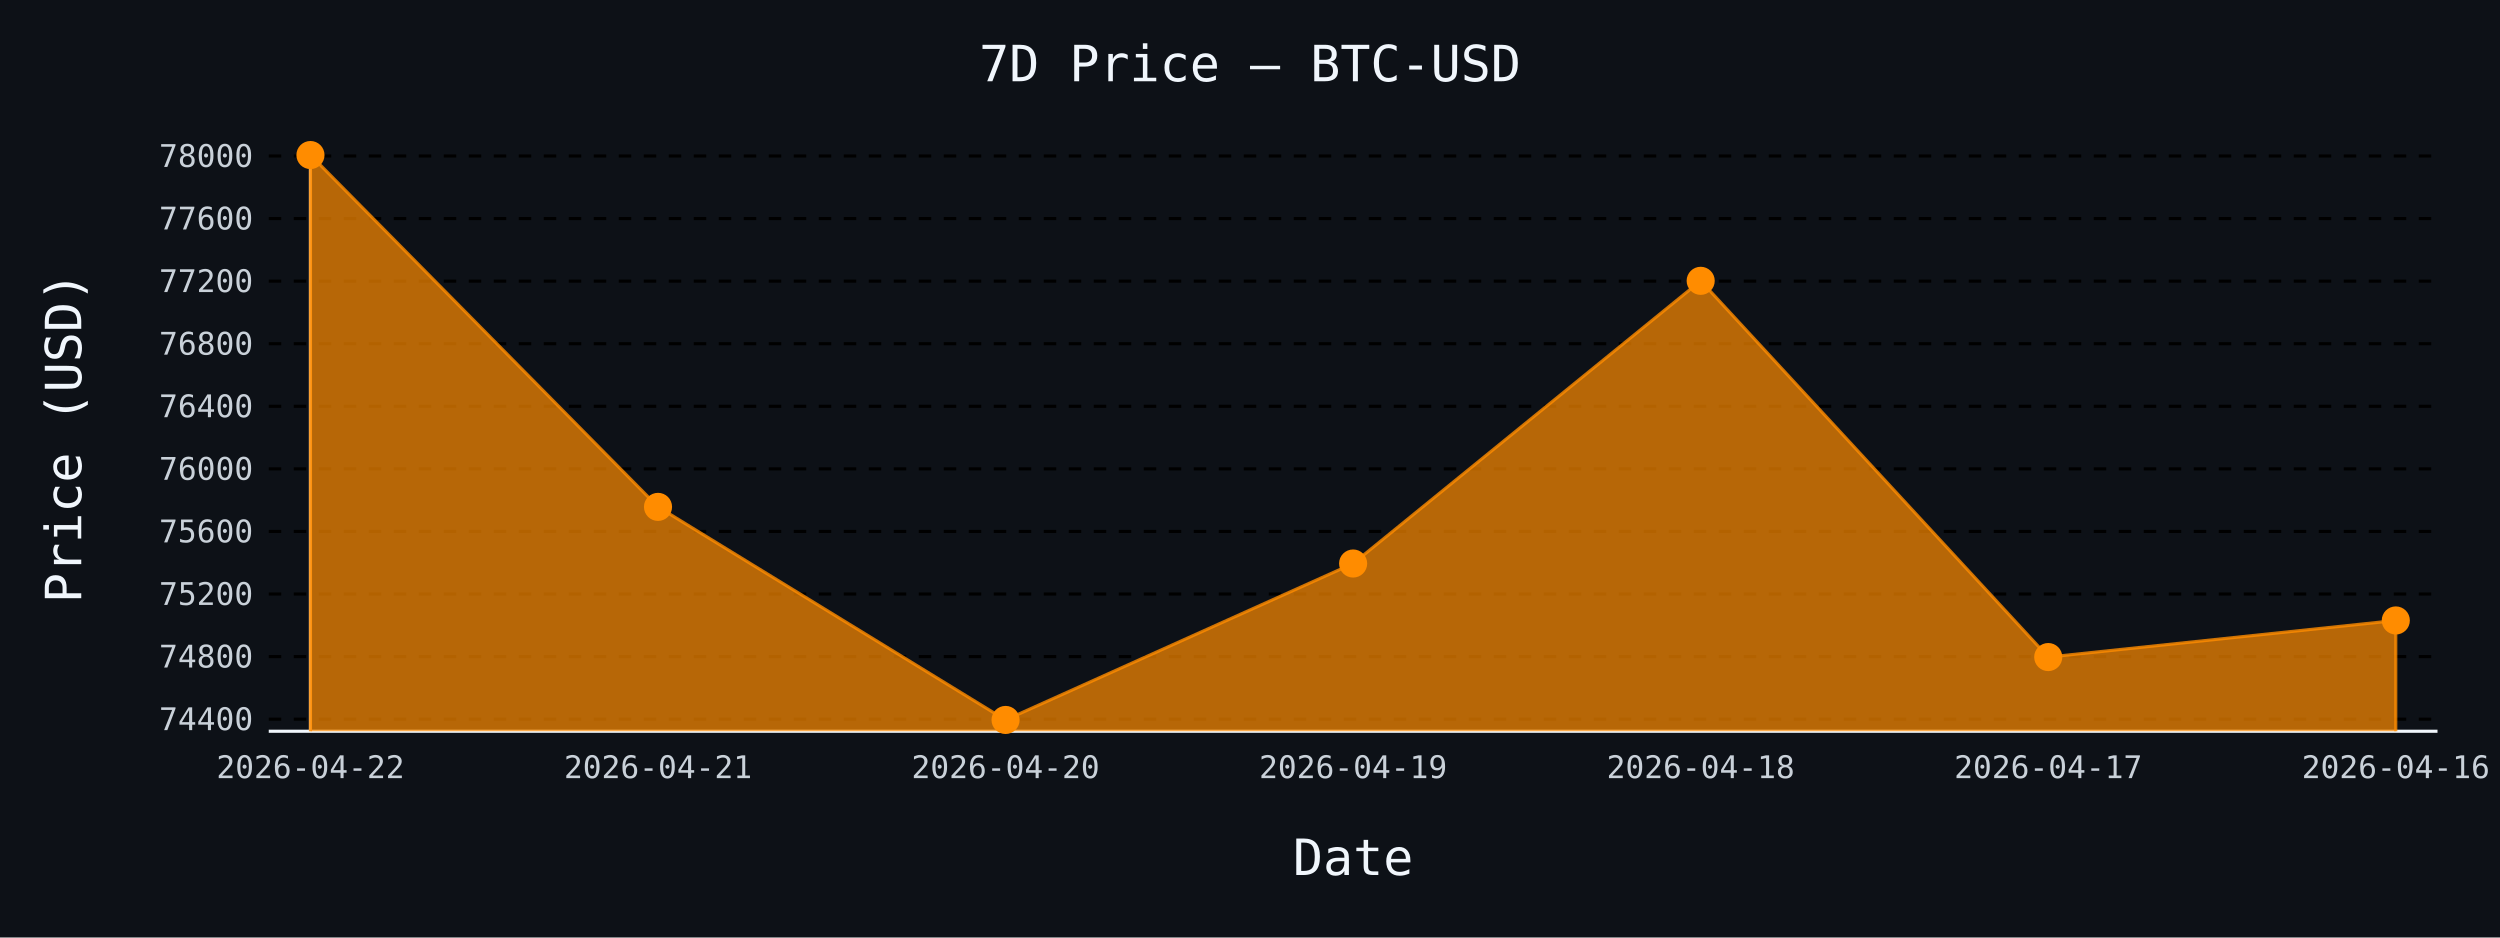
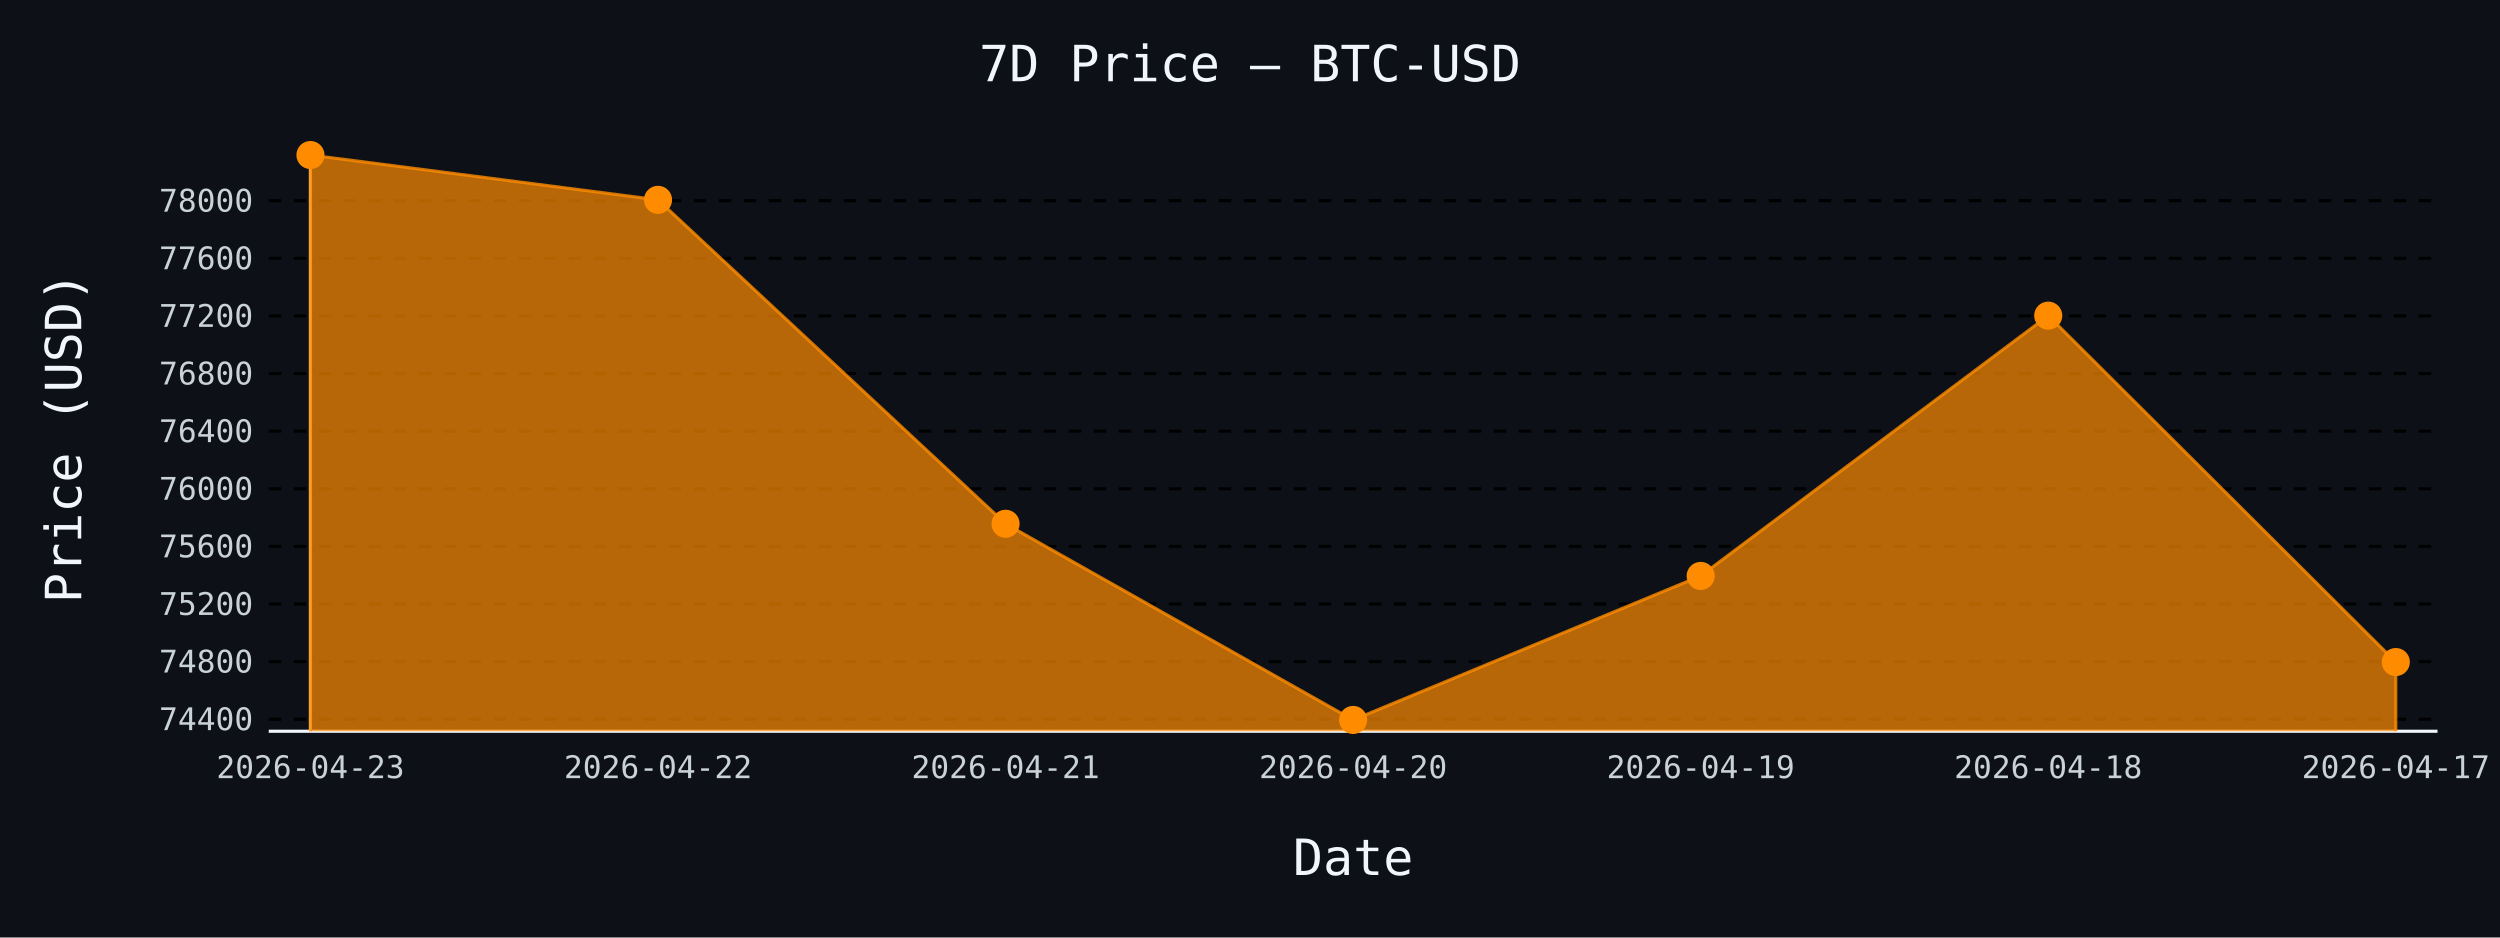
- <svg xmlns="http://www.w3.org/2000/svg" id="chart-4adca497-4587-43ea-b2f5-0538d1fda0be" class="pygal-chart" viewBox="0 0 800 300">
+ <svg xmlns="http://www.w3.org/2000/svg" id="chart-3cd0dd3b-7656-499c-b1e7-453746e702b7" class="pygal-chart" viewBox="0 0 800 300">
  <defs>
-     <style type="text/css">#chart-4adca497-4587-43ea-b2f5-0538d1fda0be{-webkit-user-select:none;-webkit-font-smoothing:antialiased;font-family:monospace}#chart-4adca497-4587-43ea-b2f5-0538d1fda0be .title{font-family:monospace;font-size:16px}#chart-4adca497-4587-43ea-b2f5-0538d1fda0be .legends .legend text{font-family:monospace;font-size:14px}#chart-4adca497-4587-43ea-b2f5-0538d1fda0be .axis text{font-family:monospace;font-size:10px}#chart-4adca497-4587-43ea-b2f5-0538d1fda0be .axis text.major{font-family:monospace;font-size:10px}#chart-4adca497-4587-43ea-b2f5-0538d1fda0be .text-overlay text.value{font-family:monospace;font-size:16px}#chart-4adca497-4587-43ea-b2f5-0538d1fda0be .text-overlay text.label{font-family:monospace;font-size:10px}#chart-4adca497-4587-43ea-b2f5-0538d1fda0be .tooltip{font-family:monospace;font-size:14px}#chart-4adca497-4587-43ea-b2f5-0538d1fda0be text.no_data{font-family:monospace;font-size:64px}
- #chart-4adca497-4587-43ea-b2f5-0538d1fda0be{background-color:#0d1117}#chart-4adca497-4587-43ea-b2f5-0538d1fda0be path,#chart-4adca497-4587-43ea-b2f5-0538d1fda0be line,#chart-4adca497-4587-43ea-b2f5-0538d1fda0be rect,#chart-4adca497-4587-43ea-b2f5-0538d1fda0be circle{-webkit-transition:150ms;-moz-transition:150ms;transition:150ms}#chart-4adca497-4587-43ea-b2f5-0538d1fda0be .graph &gt; .background{fill:#0d1117}#chart-4adca497-4587-43ea-b2f5-0538d1fda0be .plot &gt; .background{fill:#0d1117}#chart-4adca497-4587-43ea-b2f5-0538d1fda0be .graph{fill:#c9d1d9}#chart-4adca497-4587-43ea-b2f5-0538d1fda0be text.no_data{fill:#f0f6fc}#chart-4adca497-4587-43ea-b2f5-0538d1fda0be .title{fill:#f0f6fc}#chart-4adca497-4587-43ea-b2f5-0538d1fda0be .legends .legend text{fill:#c9d1d9}#chart-4adca497-4587-43ea-b2f5-0538d1fda0be .legends .legend:hover text{fill:#f0f6fc}#chart-4adca497-4587-43ea-b2f5-0538d1fda0be .axis .line{stroke:#f0f6fc}#chart-4adca497-4587-43ea-b2f5-0538d1fda0be .axis .guide.line{stroke:#8b949e}#chart-4adca497-4587-43ea-b2f5-0538d1fda0be .axis .major.line{stroke:#c9d1d9}#chart-4adca497-4587-43ea-b2f5-0538d1fda0be .axis text.major{fill:#f0f6fc}#chart-4adca497-4587-43ea-b2f5-0538d1fda0be .axis.y .guides:hover .guide.line,#chart-4adca497-4587-43ea-b2f5-0538d1fda0be .line-graph .axis.x .guides:hover .guide.line,#chart-4adca497-4587-43ea-b2f5-0538d1fda0be .stackedline-graph .axis.x .guides:hover .guide.line,#chart-4adca497-4587-43ea-b2f5-0538d1fda0be .xy-graph .axis.x .guides:hover .guide.line{stroke:#f0f6fc}#chart-4adca497-4587-43ea-b2f5-0538d1fda0be .axis .guides:hover text{fill:#f0f6fc}#chart-4adca497-4587-43ea-b2f5-0538d1fda0be .reactive{fill-opacity:.7;stroke-opacity:.8;stroke-width:1}#chart-4adca497-4587-43ea-b2f5-0538d1fda0be .ci{stroke:#c9d1d9}#chart-4adca497-4587-43ea-b2f5-0538d1fda0be .reactive.active,#chart-4adca497-4587-43ea-b2f5-0538d1fda0be .active .reactive{fill-opacity:.8;stroke-opacity:.9;stroke-width:4}#chart-4adca497-4587-43ea-b2f5-0538d1fda0be .ci .reactive.active{stroke-width:1.5}#chart-4adca497-4587-43ea-b2f5-0538d1fda0be .series text{fill:#f0f6fc}#chart-4adca497-4587-43ea-b2f5-0538d1fda0be .tooltip rect{fill:#0d1117;stroke:#f0f6fc;-webkit-transition:opacity 150ms;-moz-transition:opacity 150ms;transition:opacity 150ms}#chart-4adca497-4587-43ea-b2f5-0538d1fda0be .tooltip .label{fill:#c9d1d9}#chart-4adca497-4587-43ea-b2f5-0538d1fda0be .tooltip .label{fill:#c9d1d9}#chart-4adca497-4587-43ea-b2f5-0538d1fda0be .tooltip .legend{font-size:.8em;fill:#8b949e}#chart-4adca497-4587-43ea-b2f5-0538d1fda0be .tooltip .x_label{font-size:.6em;fill:#f0f6fc}#chart-4adca497-4587-43ea-b2f5-0538d1fda0be .tooltip .xlink{font-size:.5em;text-decoration:underline}#chart-4adca497-4587-43ea-b2f5-0538d1fda0be .tooltip .value{font-size:1.5em}#chart-4adca497-4587-43ea-b2f5-0538d1fda0be .bound{font-size:.5em}#chart-4adca497-4587-43ea-b2f5-0538d1fda0be .max-value{font-size:.75em;fill:#8b949e}#chart-4adca497-4587-43ea-b2f5-0538d1fda0be .map-element{fill:#0d1117;stroke:#8b949e !important}#chart-4adca497-4587-43ea-b2f5-0538d1fda0be .map-element .reactive{fill-opacity:inherit;stroke-opacity:inherit}#chart-4adca497-4587-43ea-b2f5-0538d1fda0be .color-0,#chart-4adca497-4587-43ea-b2f5-0538d1fda0be .color-0 a:visited{stroke:#ff8c00;fill:#ff8c00}#chart-4adca497-4587-43ea-b2f5-0538d1fda0be .text-overlay .color-0 text{fill:black}
- #chart-4adca497-4587-43ea-b2f5-0538d1fda0be text.no_data{text-anchor:middle}#chart-4adca497-4587-43ea-b2f5-0538d1fda0be .guide.line{fill:none}#chart-4adca497-4587-43ea-b2f5-0538d1fda0be .centered{text-anchor:middle}#chart-4adca497-4587-43ea-b2f5-0538d1fda0be .title{text-anchor:middle}#chart-4adca497-4587-43ea-b2f5-0538d1fda0be .legends .legend text{fill-opacity:1}#chart-4adca497-4587-43ea-b2f5-0538d1fda0be .axis.x text{text-anchor:middle}#chart-4adca497-4587-43ea-b2f5-0538d1fda0be .axis.x:not(.web) text[transform]{text-anchor:start}#chart-4adca497-4587-43ea-b2f5-0538d1fda0be .axis.x:not(.web) text[transform].backwards{text-anchor:end}#chart-4adca497-4587-43ea-b2f5-0538d1fda0be .axis.y text{text-anchor:end}#chart-4adca497-4587-43ea-b2f5-0538d1fda0be .axis.y text[transform].backwards{text-anchor:start}#chart-4adca497-4587-43ea-b2f5-0538d1fda0be .axis.y2 text{text-anchor:start}#chart-4adca497-4587-43ea-b2f5-0538d1fda0be .axis.y2 text[transform].backwards{text-anchor:end}#chart-4adca497-4587-43ea-b2f5-0538d1fda0be .axis .guide.line{stroke-dasharray:4,4;stroke:black}#chart-4adca497-4587-43ea-b2f5-0538d1fda0be .axis .major.guide.line{stroke-dasharray:6,6;stroke:black}#chart-4adca497-4587-43ea-b2f5-0538d1fda0be .horizontal .axis.y .guide.line,#chart-4adca497-4587-43ea-b2f5-0538d1fda0be .horizontal .axis.y2 .guide.line,#chart-4adca497-4587-43ea-b2f5-0538d1fda0be .vertical .axis.x .guide.line{opacity:0}#chart-4adca497-4587-43ea-b2f5-0538d1fda0be .horizontal .axis.always_show .guide.line,#chart-4adca497-4587-43ea-b2f5-0538d1fda0be .vertical .axis.always_show .guide.line{opacity:1 !important}#chart-4adca497-4587-43ea-b2f5-0538d1fda0be .axis.y .guides:hover .guide.line,#chart-4adca497-4587-43ea-b2f5-0538d1fda0be .axis.y2 .guides:hover .guide.line,#chart-4adca497-4587-43ea-b2f5-0538d1fda0be .axis.x .guides:hover .guide.line{opacity:1}#chart-4adca497-4587-43ea-b2f5-0538d1fda0be .axis .guides:hover text{opacity:1}#chart-4adca497-4587-43ea-b2f5-0538d1fda0be .nofill{fill:none}#chart-4adca497-4587-43ea-b2f5-0538d1fda0be .subtle-fill{fill-opacity:.2}#chart-4adca497-4587-43ea-b2f5-0538d1fda0be .dot{stroke-width:1px;fill-opacity:1;stroke-opacity:1}#chart-4adca497-4587-43ea-b2f5-0538d1fda0be .dot.active{stroke-width:5px}#chart-4adca497-4587-43ea-b2f5-0538d1fda0be .dot.negative{fill:transparent}#chart-4adca497-4587-43ea-b2f5-0538d1fda0be text,#chart-4adca497-4587-43ea-b2f5-0538d1fda0be tspan{stroke:none !important}#chart-4adca497-4587-43ea-b2f5-0538d1fda0be .series text.active{opacity:1}#chart-4adca497-4587-43ea-b2f5-0538d1fda0be .tooltip rect{fill-opacity:.95;stroke-width:.5}#chart-4adca497-4587-43ea-b2f5-0538d1fda0be .tooltip text{fill-opacity:1}#chart-4adca497-4587-43ea-b2f5-0538d1fda0be .showable{visibility:hidden}#chart-4adca497-4587-43ea-b2f5-0538d1fda0be .showable.shown{visibility:visible}#chart-4adca497-4587-43ea-b2f5-0538d1fda0be .gauge-background{fill:rgba(229,229,229,1);stroke:none}#chart-4adca497-4587-43ea-b2f5-0538d1fda0be .bg-lines{stroke:#0d1117;stroke-width:2px}</style>
+     <style type="text/css">#chart-3cd0dd3b-7656-499c-b1e7-453746e702b7{-webkit-user-select:none;-webkit-font-smoothing:antialiased;font-family:monospace}#chart-3cd0dd3b-7656-499c-b1e7-453746e702b7 .title{font-family:monospace;font-size:16px}#chart-3cd0dd3b-7656-499c-b1e7-453746e702b7 .legends .legend text{font-family:monospace;font-size:14px}#chart-3cd0dd3b-7656-499c-b1e7-453746e702b7 .axis text{font-family:monospace;font-size:10px}#chart-3cd0dd3b-7656-499c-b1e7-453746e702b7 .axis text.major{font-family:monospace;font-size:10px}#chart-3cd0dd3b-7656-499c-b1e7-453746e702b7 .text-overlay text.value{font-family:monospace;font-size:16px}#chart-3cd0dd3b-7656-499c-b1e7-453746e702b7 .text-overlay text.label{font-family:monospace;font-size:10px}#chart-3cd0dd3b-7656-499c-b1e7-453746e702b7 .tooltip{font-family:monospace;font-size:14px}#chart-3cd0dd3b-7656-499c-b1e7-453746e702b7 text.no_data{font-family:monospace;font-size:64px}
+ #chart-3cd0dd3b-7656-499c-b1e7-453746e702b7{background-color:#0d1117}#chart-3cd0dd3b-7656-499c-b1e7-453746e702b7 path,#chart-3cd0dd3b-7656-499c-b1e7-453746e702b7 line,#chart-3cd0dd3b-7656-499c-b1e7-453746e702b7 rect,#chart-3cd0dd3b-7656-499c-b1e7-453746e702b7 circle{-webkit-transition:150ms;-moz-transition:150ms;transition:150ms}#chart-3cd0dd3b-7656-499c-b1e7-453746e702b7 .graph &gt; .background{fill:#0d1117}#chart-3cd0dd3b-7656-499c-b1e7-453746e702b7 .plot &gt; .background{fill:#0d1117}#chart-3cd0dd3b-7656-499c-b1e7-453746e702b7 .graph{fill:#c9d1d9}#chart-3cd0dd3b-7656-499c-b1e7-453746e702b7 text.no_data{fill:#f0f6fc}#chart-3cd0dd3b-7656-499c-b1e7-453746e702b7 .title{fill:#f0f6fc}#chart-3cd0dd3b-7656-499c-b1e7-453746e702b7 .legends .legend text{fill:#c9d1d9}#chart-3cd0dd3b-7656-499c-b1e7-453746e702b7 .legends .legend:hover text{fill:#f0f6fc}#chart-3cd0dd3b-7656-499c-b1e7-453746e702b7 .axis .line{stroke:#f0f6fc}#chart-3cd0dd3b-7656-499c-b1e7-453746e702b7 .axis .guide.line{stroke:#8b949e}#chart-3cd0dd3b-7656-499c-b1e7-453746e702b7 .axis .major.line{stroke:#c9d1d9}#chart-3cd0dd3b-7656-499c-b1e7-453746e702b7 .axis text.major{fill:#f0f6fc}#chart-3cd0dd3b-7656-499c-b1e7-453746e702b7 .axis.y .guides:hover .guide.line,#chart-3cd0dd3b-7656-499c-b1e7-453746e702b7 .line-graph .axis.x .guides:hover .guide.line,#chart-3cd0dd3b-7656-499c-b1e7-453746e702b7 .stackedline-graph .axis.x .guides:hover .guide.line,#chart-3cd0dd3b-7656-499c-b1e7-453746e702b7 .xy-graph .axis.x .guides:hover .guide.line{stroke:#f0f6fc}#chart-3cd0dd3b-7656-499c-b1e7-453746e702b7 .axis .guides:hover text{fill:#f0f6fc}#chart-3cd0dd3b-7656-499c-b1e7-453746e702b7 .reactive{fill-opacity:.7;stroke-opacity:.8;stroke-width:1}#chart-3cd0dd3b-7656-499c-b1e7-453746e702b7 .ci{stroke:#c9d1d9}#chart-3cd0dd3b-7656-499c-b1e7-453746e702b7 .reactive.active,#chart-3cd0dd3b-7656-499c-b1e7-453746e702b7 .active .reactive{fill-opacity:.8;stroke-opacity:.9;stroke-width:4}#chart-3cd0dd3b-7656-499c-b1e7-453746e702b7 .ci .reactive.active{stroke-width:1.5}#chart-3cd0dd3b-7656-499c-b1e7-453746e702b7 .series text{fill:#f0f6fc}#chart-3cd0dd3b-7656-499c-b1e7-453746e702b7 .tooltip rect{fill:#0d1117;stroke:#f0f6fc;-webkit-transition:opacity 150ms;-moz-transition:opacity 150ms;transition:opacity 150ms}#chart-3cd0dd3b-7656-499c-b1e7-453746e702b7 .tooltip .label{fill:#c9d1d9}#chart-3cd0dd3b-7656-499c-b1e7-453746e702b7 .tooltip .label{fill:#c9d1d9}#chart-3cd0dd3b-7656-499c-b1e7-453746e702b7 .tooltip .legend{font-size:.8em;fill:#8b949e}#chart-3cd0dd3b-7656-499c-b1e7-453746e702b7 .tooltip .x_label{font-size:.6em;fill:#f0f6fc}#chart-3cd0dd3b-7656-499c-b1e7-453746e702b7 .tooltip .xlink{font-size:.5em;text-decoration:underline}#chart-3cd0dd3b-7656-499c-b1e7-453746e702b7 .tooltip .value{font-size:1.5em}#chart-3cd0dd3b-7656-499c-b1e7-453746e702b7 .bound{font-size:.5em}#chart-3cd0dd3b-7656-499c-b1e7-453746e702b7 .max-value{font-size:.75em;fill:#8b949e}#chart-3cd0dd3b-7656-499c-b1e7-453746e702b7 .map-element{fill:#0d1117;stroke:#8b949e !important}#chart-3cd0dd3b-7656-499c-b1e7-453746e702b7 .map-element .reactive{fill-opacity:inherit;stroke-opacity:inherit}#chart-3cd0dd3b-7656-499c-b1e7-453746e702b7 .color-0,#chart-3cd0dd3b-7656-499c-b1e7-453746e702b7 .color-0 a:visited{stroke:#ff8c00;fill:#ff8c00}#chart-3cd0dd3b-7656-499c-b1e7-453746e702b7 .text-overlay .color-0 text{fill:black}
+ #chart-3cd0dd3b-7656-499c-b1e7-453746e702b7 text.no_data{text-anchor:middle}#chart-3cd0dd3b-7656-499c-b1e7-453746e702b7 .guide.line{fill:none}#chart-3cd0dd3b-7656-499c-b1e7-453746e702b7 .centered{text-anchor:middle}#chart-3cd0dd3b-7656-499c-b1e7-453746e702b7 .title{text-anchor:middle}#chart-3cd0dd3b-7656-499c-b1e7-453746e702b7 .legends .legend text{fill-opacity:1}#chart-3cd0dd3b-7656-499c-b1e7-453746e702b7 .axis.x text{text-anchor:middle}#chart-3cd0dd3b-7656-499c-b1e7-453746e702b7 .axis.x:not(.web) text[transform]{text-anchor:start}#chart-3cd0dd3b-7656-499c-b1e7-453746e702b7 .axis.x:not(.web) text[transform].backwards{text-anchor:end}#chart-3cd0dd3b-7656-499c-b1e7-453746e702b7 .axis.y text{text-anchor:end}#chart-3cd0dd3b-7656-499c-b1e7-453746e702b7 .axis.y text[transform].backwards{text-anchor:start}#chart-3cd0dd3b-7656-499c-b1e7-453746e702b7 .axis.y2 text{text-anchor:start}#chart-3cd0dd3b-7656-499c-b1e7-453746e702b7 .axis.y2 text[transform].backwards{text-anchor:end}#chart-3cd0dd3b-7656-499c-b1e7-453746e702b7 .axis .guide.line{stroke-dasharray:4,4;stroke:black}#chart-3cd0dd3b-7656-499c-b1e7-453746e702b7 .axis .major.guide.line{stroke-dasharray:6,6;stroke:black}#chart-3cd0dd3b-7656-499c-b1e7-453746e702b7 .horizontal .axis.y .guide.line,#chart-3cd0dd3b-7656-499c-b1e7-453746e702b7 .horizontal .axis.y2 .guide.line,#chart-3cd0dd3b-7656-499c-b1e7-453746e702b7 .vertical .axis.x .guide.line{opacity:0}#chart-3cd0dd3b-7656-499c-b1e7-453746e702b7 .horizontal .axis.always_show .guide.line,#chart-3cd0dd3b-7656-499c-b1e7-453746e702b7 .vertical .axis.always_show .guide.line{opacity:1 !important}#chart-3cd0dd3b-7656-499c-b1e7-453746e702b7 .axis.y .guides:hover .guide.line,#chart-3cd0dd3b-7656-499c-b1e7-453746e702b7 .axis.y2 .guides:hover .guide.line,#chart-3cd0dd3b-7656-499c-b1e7-453746e702b7 .axis.x .guides:hover .guide.line{opacity:1}#chart-3cd0dd3b-7656-499c-b1e7-453746e702b7 .axis .guides:hover text{opacity:1}#chart-3cd0dd3b-7656-499c-b1e7-453746e702b7 .nofill{fill:none}#chart-3cd0dd3b-7656-499c-b1e7-453746e702b7 .subtle-fill{fill-opacity:.2}#chart-3cd0dd3b-7656-499c-b1e7-453746e702b7 .dot{stroke-width:1px;fill-opacity:1;stroke-opacity:1}#chart-3cd0dd3b-7656-499c-b1e7-453746e702b7 .dot.active{stroke-width:5px}#chart-3cd0dd3b-7656-499c-b1e7-453746e702b7 .dot.negative{fill:transparent}#chart-3cd0dd3b-7656-499c-b1e7-453746e702b7 text,#chart-3cd0dd3b-7656-499c-b1e7-453746e702b7 tspan{stroke:none !important}#chart-3cd0dd3b-7656-499c-b1e7-453746e702b7 .series text.active{opacity:1}#chart-3cd0dd3b-7656-499c-b1e7-453746e702b7 .tooltip rect{fill-opacity:.95;stroke-width:.5}#chart-3cd0dd3b-7656-499c-b1e7-453746e702b7 .tooltip text{fill-opacity:1}#chart-3cd0dd3b-7656-499c-b1e7-453746e702b7 .showable{visibility:hidden}#chart-3cd0dd3b-7656-499c-b1e7-453746e702b7 .showable.shown{visibility:visible}#chart-3cd0dd3b-7656-499c-b1e7-453746e702b7 .gauge-background{fill:rgba(229,229,229,1);stroke:none}#chart-3cd0dd3b-7656-499c-b1e7-453746e702b7 .bg-lines{stroke:#0d1117;stroke-width:2px}</style>
  </defs>
  <g class="graph line-graph vertical">
    <rect x="0" y="0" width="800" height="300" class="background" />
    <g transform="translate(86, 46)" class="plot">
      <rect x="0" y="0" width="694.0" height="188" class="background" />
      <g class="axis y always_show">
        <path d="M0 188 h694" class="line" />
        <g class="guides">
-           <path d="M0 184.134 h694" class="guide line" />
-           <text x="-5" y="187.634" class="">74400</text>
+           <path d="M0 184.154 h694" class="guide line" />
+           <text x="-5" y="187.654" class="">74400</text>
        </g>
        <g class="guides">
-           <path d="M0 164.11 h694" class="guide line" />
-           <text x="-5" y="167.61" class="">74800</text>
+           <path d="M0 165.718 h694" class="guide line" />
+           <text x="-5" y="169.218" class="">74800</text>
        </g>
        <g class="guides">
-           <path d="M0 144.086 h694" class="guide line" />
-           <text x="-5" y="147.586" class="">75200</text>
+           <path d="M0 147.281 h694" class="guide line" />
+           <text x="-5" y="150.781" class="">75200</text>
        </g>
        <g class="guides">
-           <path d="M0 124.061 h694" class="guide line" />
-           <text x="-5" y="127.561" class="">75600</text>
+           <path d="M0 128.845 h694" class="guide line" />
+           <text x="-5" y="132.345" class="">75600</text>
        </g>
        <g class="guides">
-           <path d="M0 104.037 h694" class="guide line" />
-           <text x="-5" y="107.537" class="">76000</text>
+           <path d="M0 110.408 h694" class="guide line" />
+           <text x="-5" y="113.908" class="">76000</text>
        </g>
        <g class="guides">
-           <path d="M0 84.013 h694" class="guide line" />
-           <text x="-5" y="87.513" class="">76400</text>
+           <path d="M0 91.972 h694" class="guide line" />
+           <text x="-5" y="95.472" class="">76400</text>
        </g>
        <g class="guides">
-           <path d="M0 63.989 h694" class="guide line" />
-           <text x="-5" y="67.489" class="">76800</text>
+           <path d="M0 73.536 h694" class="guide line" />
+           <text x="-5" y="77.036" class="">76800</text>
        </g>
        <g class="guides">
-           <path d="M0 43.964 h694" class="guide line" />
-           <text x="-5" y="47.464" class="">77200</text>
+           <path d="M0 55.099 h694" class="guide line" />
+           <text x="-5" y="58.599" class="">77200</text>
        </g>
        <g class="guides">
-           <path d="M0 23.94 h694" class="guide line" />
-           <text x="-5" y="27.44" class="">77600</text>
+           <path d="M0 36.663 h694" class="guide line" />
+           <text x="-5" y="40.163" class="">77600</text>
        </g>
        <g class="guides">
-           <path d="M0 3.916 h694" class="guide line" />
-           <text x="-5" y="7.416" class="">78000</text>
+           <path d="M0 18.226 h694" class="guide line" />
+           <text x="-5" y="21.726" class="">78000</text>
        </g>
      </g>
      <g class="axis x">
        <g class="guides">
          <path d="M13.346 0 v188" class="line" />
-           <text x="13.346" y="203.0" class="">2026-04-22</text>
+           <text x="13.346" y="203.0" class="">2026-04-23</text>
        </g>
        <g class="guides">
          <path d="M124.564 0 v188" class="guide line" />
-           <text x="124.564" y="203.0" class="">2026-04-21</text>
+           <text x="124.564" y="203.0" class="">2026-04-22</text>
        </g>
        <g class="guides">
          <path d="M235.782 0 v188" class="guide line" />
-           <text x="235.782" y="203.0" class="">2026-04-20</text>
+           <text x="235.782" y="203.0" class="">2026-04-21</text>
        </g>
        <g class="guides">
          <path d="M347 0 v188" class="guide line" />
-           <text x="347.0" y="203.0" class="">2026-04-19</text>
+           <text x="347.0" y="203.0" class="">2026-04-20</text>
        </g>
        <g class="guides">
          <path d="M458.218 0 v188" class="guide line" />
-           <text x="458.218" y="203.0" class="">2026-04-18</text>
+           <text x="458.218" y="203.0" class="">2026-04-19</text>
        </g>
        <g class="guides">
          <path d="M569.436 0 v188" class="guide line" />
-           <text x="569.436" y="203.0" class="">2026-04-17</text>
+           <text x="569.436" y="203.0" class="">2026-04-18</text>
        </g>
        <g class="guides">
          <path d="M680.654 0 v188" class="guide line" />
-           <text x="680.654" y="203.0" class="">2026-04-16</text>
+           <text x="680.654" y="203.0" class="">2026-04-17</text>
        </g>
      </g>
      <g class="series serie-0 color-0">
-         <path d="M13.346 188 L13.346 3.615 124.564 116.202 235.782 184.385 347 134.324 458.218 43.864 569.436 164.26 680.654 152.546 680.654 188" class="line reactive" />
+         <path d="M13.346 188 L13.346 3.615 124.564 17.95 235.782 121.609 347 184.385 458.218 138.294 569.436 55.007 680.654 165.856 680.654 188" class="line reactive" />
      </g>
    </g>
    <g class="titles">
      <text x="400.0" y="26" class="title plot_title">7D Price — BTC-USD</text>
      <text x="433.0" y="280" class="title">Date</text>
      <text x="0" y="166.0" class="title" transform="rotate(-90 0 140)">Price (USD)</text>
    </g>
    <g transform="translate(86, 46)" class="plot overlay">
      <g class="series serie-0 color-0">
        <g class="dots">
          <circle cx="13.346" cy="3.615" r="4" class="dot reactive tooltip-trigger" />
        </g>
        <g class="dots">
-           <circle cx="124.564" cy="116.202" r="4" class="dot reactive tooltip-trigger" />
+           <circle cx="124.564" cy="17.95" r="4" class="dot reactive tooltip-trigger" />
        </g>
        <g class="dots">
-           <circle cx="235.782" cy="184.385" r="4" class="dot reactive tooltip-trigger" />
+           <circle cx="235.782" cy="121.609" r="4" class="dot reactive tooltip-trigger" />
        </g>
        <g class="dots">
-           <circle cx="347.0" cy="134.324" r="4" class="dot reactive tooltip-trigger" />
+           <circle cx="347.0" cy="184.385" r="4" class="dot reactive tooltip-trigger" />
        </g>
        <g class="dots">
-           <circle cx="458.218" cy="43.864" r="4" class="dot reactive tooltip-trigger" />
+           <circle cx="458.218" cy="138.294" r="4" class="dot reactive tooltip-trigger" />
        </g>
        <g class="dots">
-           <circle cx="569.436" cy="164.26" r="4" class="dot reactive tooltip-trigger" />
+           <circle cx="569.436" cy="55.007" r="4" class="dot reactive tooltip-trigger" />
        </g>
        <g class="dots">
-           <circle cx="680.654" cy="152.546" r="4" class="dot reactive tooltip-trigger" />
+           <circle cx="680.654" cy="165.856" r="4" class="dot reactive tooltip-trigger" />
        </g>
      </g>
    </g>
    <g transform="translate(86, 46)" class="plot text-overlay">
      <g class="series serie-0 color-0" />
    </g>
    <g transform="translate(86, 46)" class="plot tooltip-overlay">
      <g transform="translate(0 0)" style="opacity: 0" class="tooltip">
        <rect rx="0" ry="0" width="0" height="0" class="tooltip-box" />
        <g class="text" />
      </g>
    </g>
  </g>
</svg>
